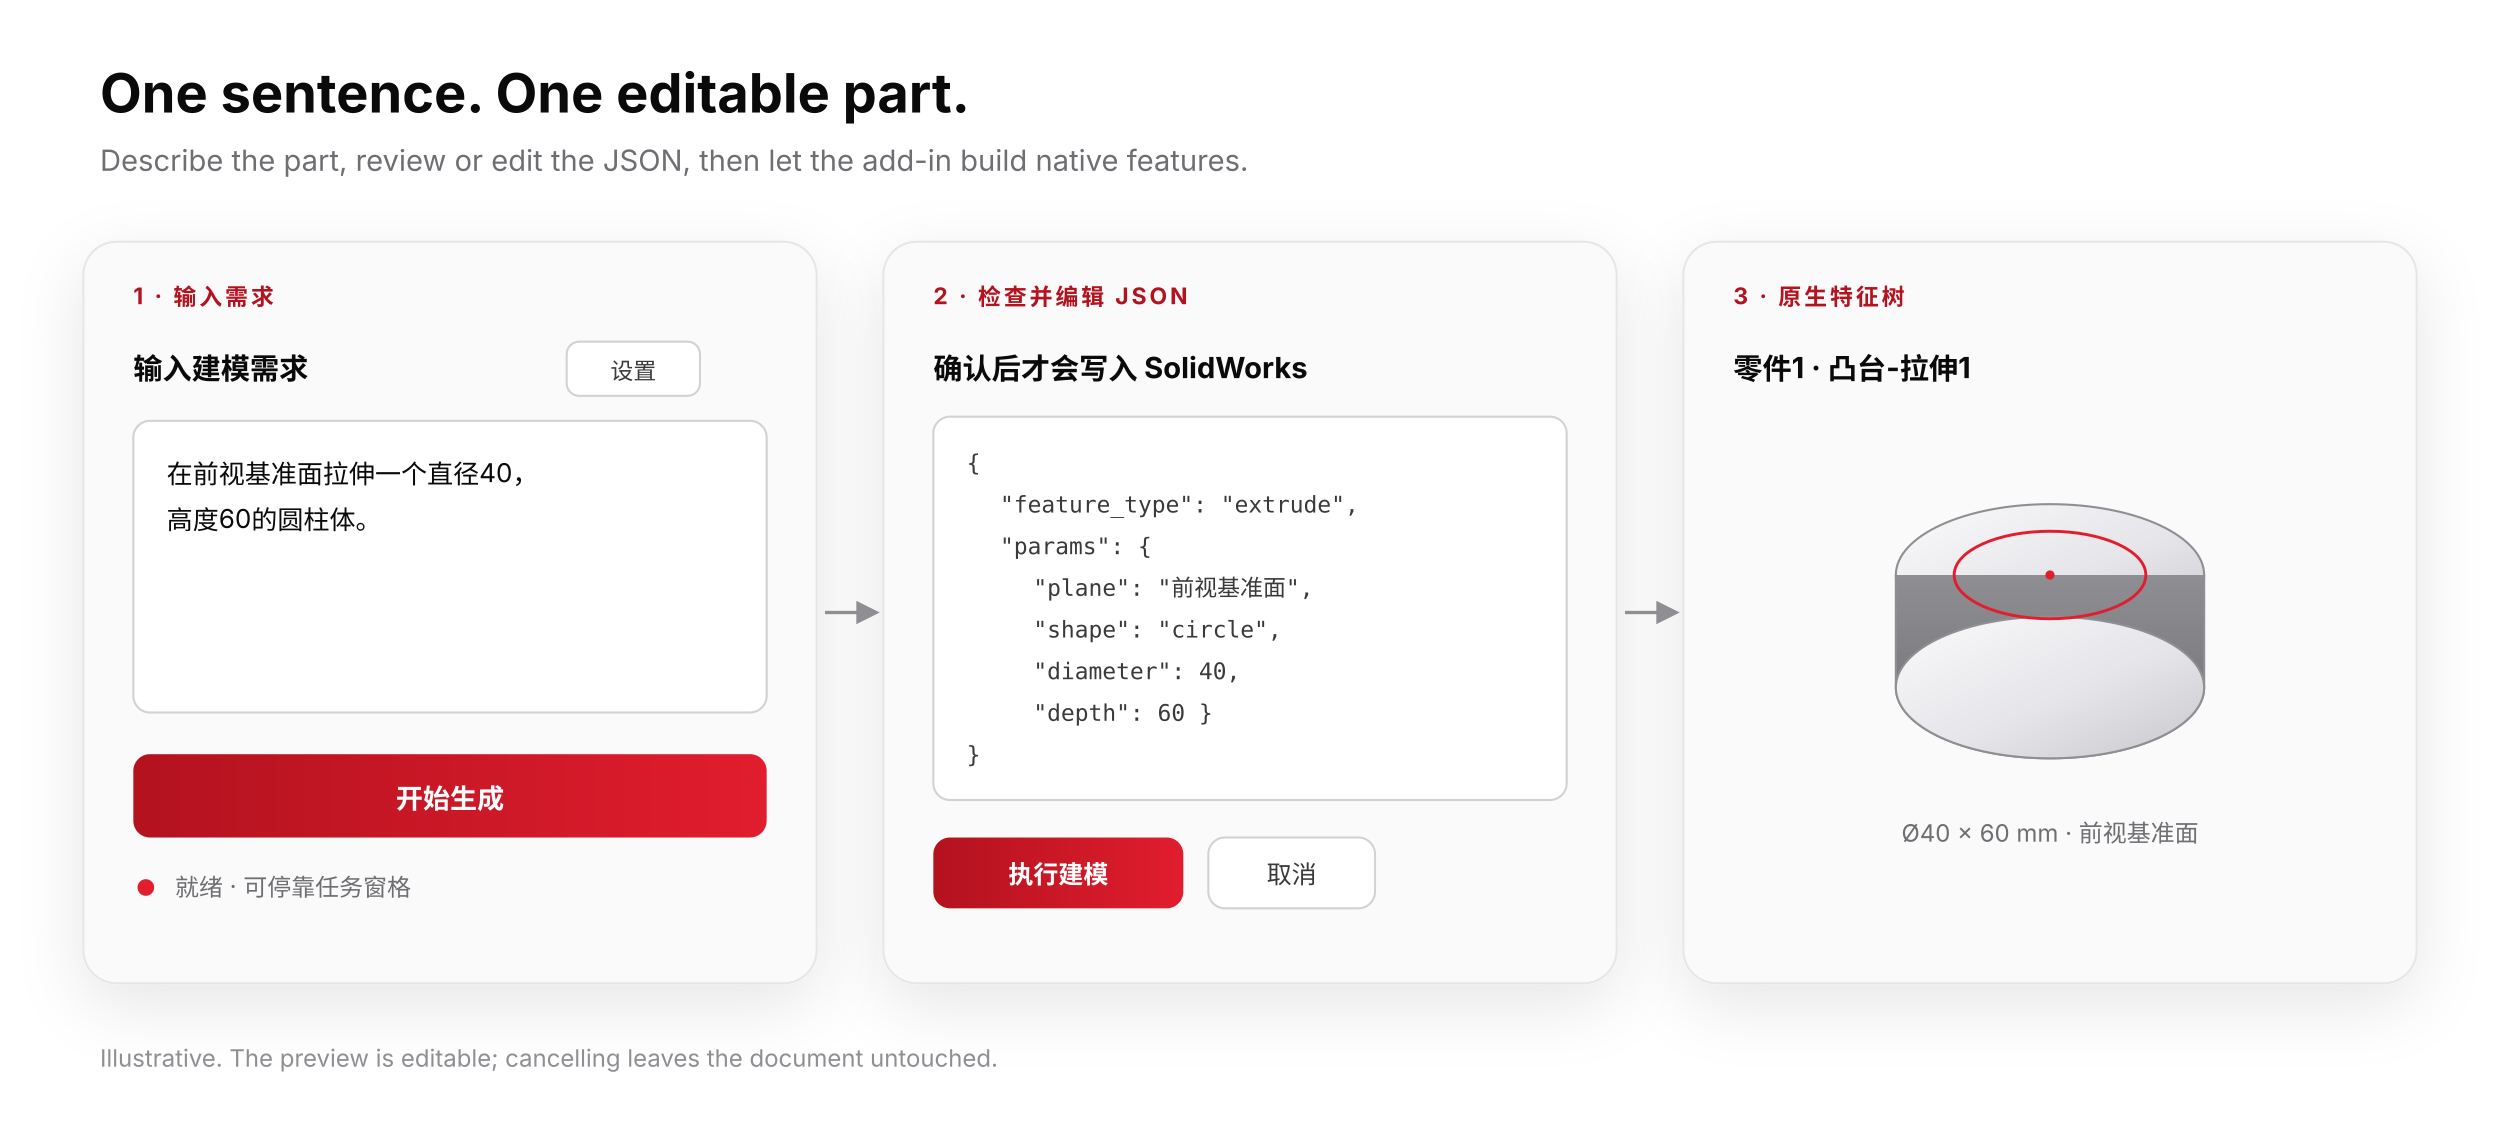
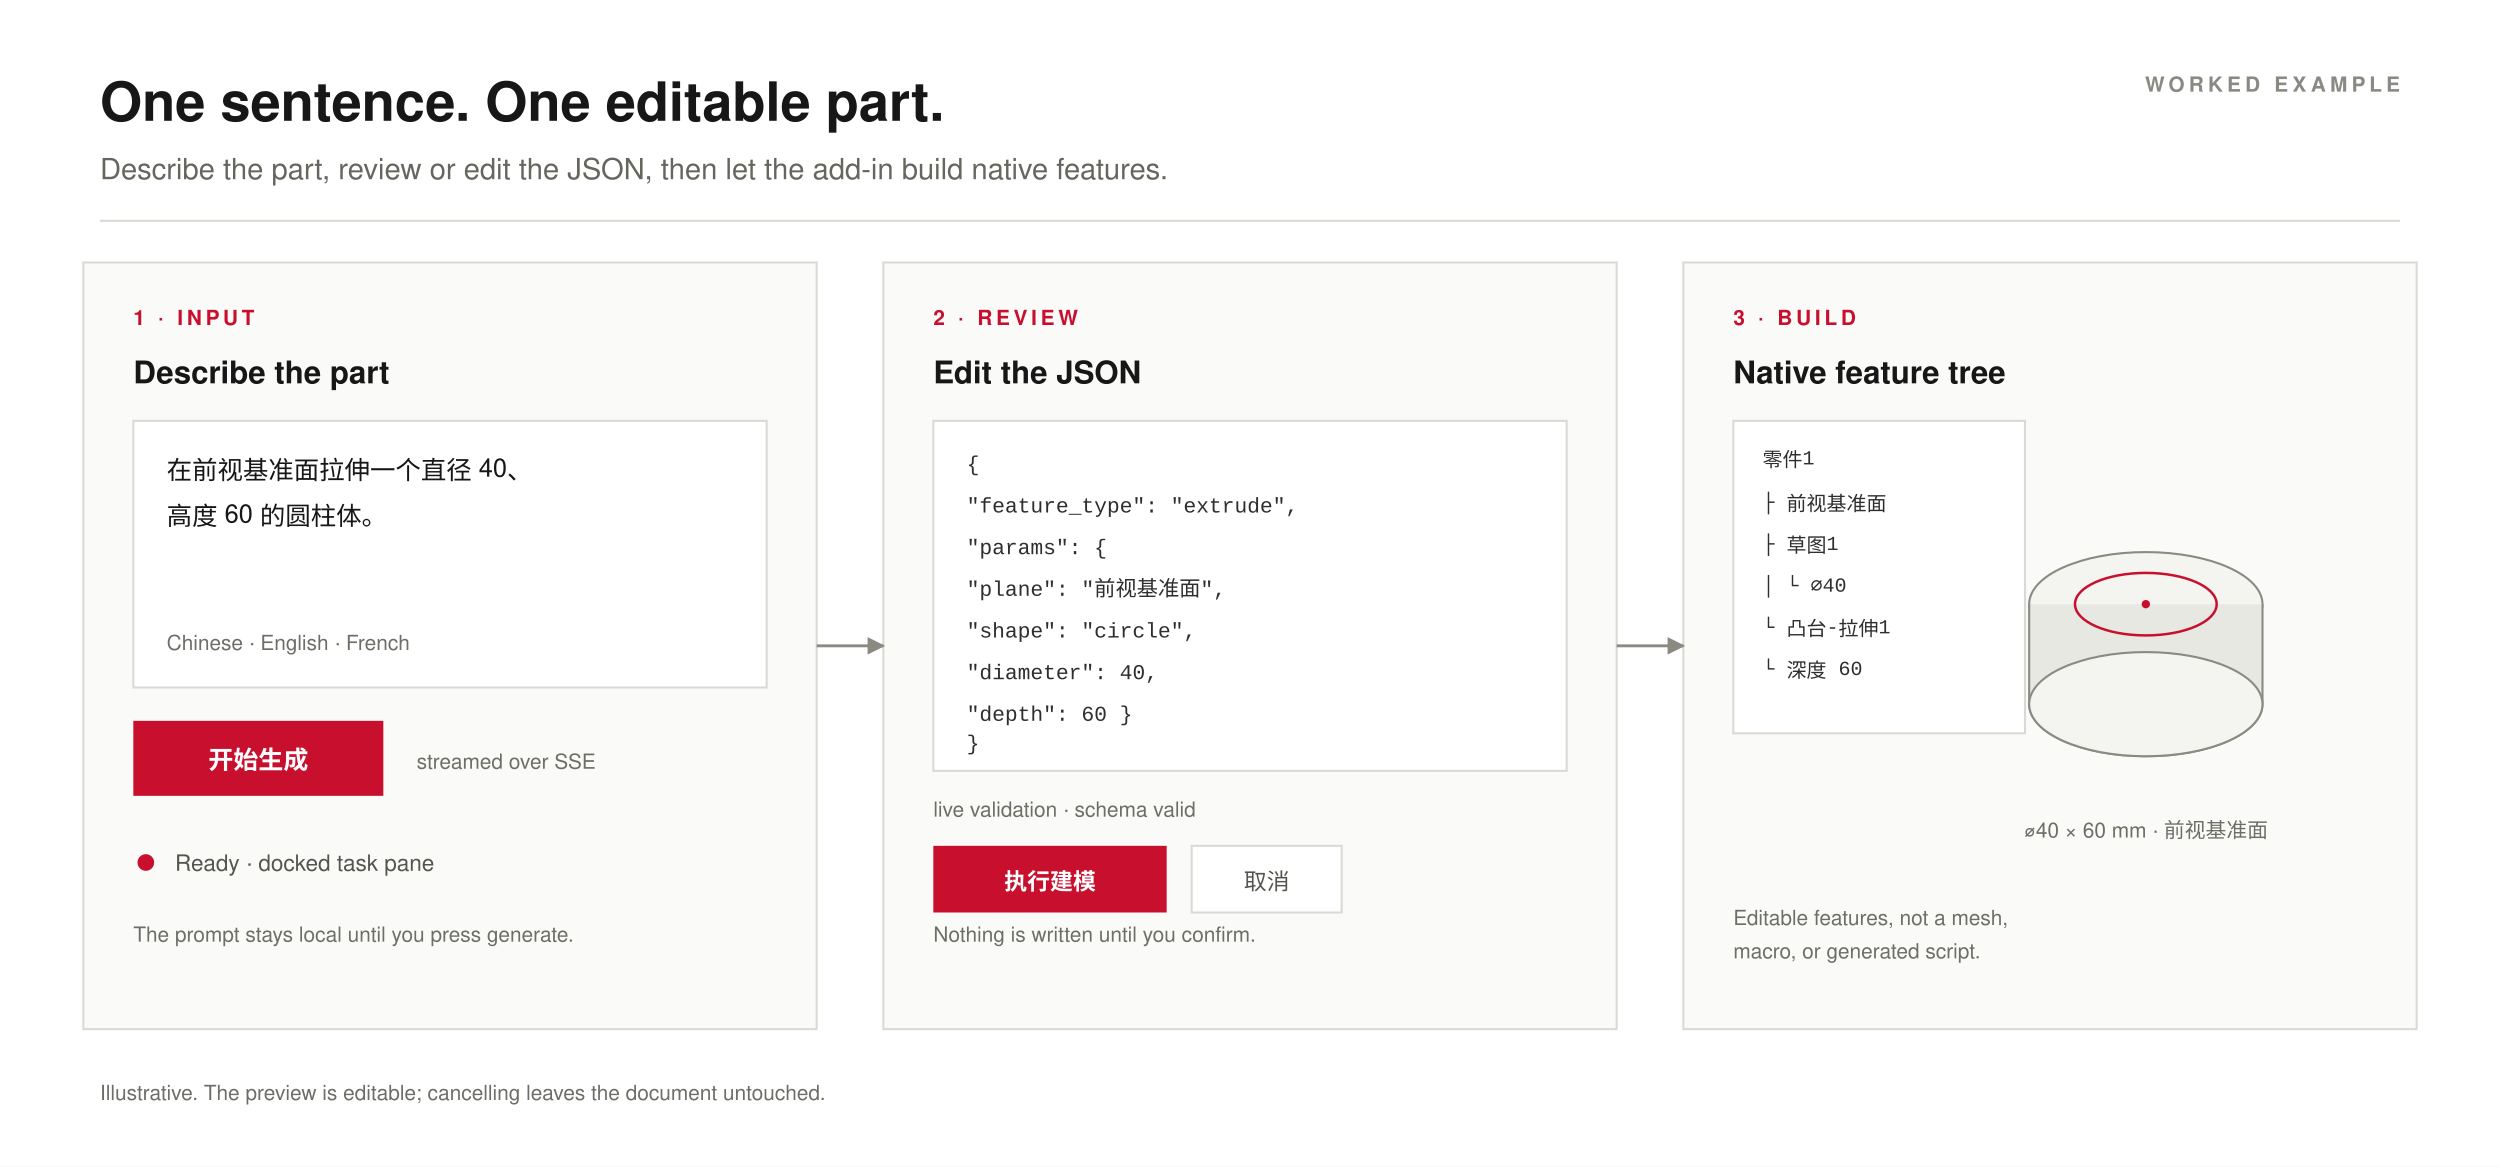
- <svg xmlns="http://www.w3.org/2000/svg" width="1200" height="540" viewBox="0 0 1200 540" role="img" aria-labelledby="demo-title demo-desc">
+ <svg xmlns="http://www.w3.org/2000/svg" width="1200" height="560" viewBox="0 0 1200 560" role="img" aria-labelledby="demo-title demo-desc">
  <defs>
-     <linearGradient id="btn" x1="0" y1="0" x2="1" y2="0">
-       <stop offset="0" stop-color="#B3121F" />
-       <stop offset="1" stop-color="#E11D2E" />
-     </linearGradient>
-     <linearGradient id="steel" x1="0" y1="0" x2="1" y2="1">
-       <stop offset="0" stop-color="#FAFAFA" />
-       <stop offset="0.55" stop-color="#E5E5EA" />
-       <stop offset="1" stop-color="#C7C7CC" />
-     </linearGradient>
-     <linearGradient id="steelSide" x1="0" y1="0" x2="0" y2="1">
-       <stop offset="0" stop-color="#8E8E93" />
-       <stop offset="1" stop-color="#6E6E73" />
-     </linearGradient>
-     <filter id="shadow" x="-30%" y="-30%" width="160%" height="160%">
-       <feDropShadow dx="0" dy="10" stdDeviation="16" flood-color="#0A0A0A" flood-opacity="0.10" />
-     </filter>
-     <marker id="arrow" viewBox="0 0 10 10" refX="8" refY="5" markerWidth="7" markerHeight="7" orient="auto-start-reverse">
-       <path d="M0 0L10 5L0 10z" fill="#8E8E93" />
+     <marker id="da" viewBox="0 0 10 10" refX="9" refY="5" markerWidth="6" markerHeight="6" orient="auto">
+       <path d="M0 0L10 5L0 10z" fill="#8A8A83" />
    </marker>
    <style>
-       .ui { font-family: Inter, -apple-system, BlinkMacSystemFont, "Segoe UI", Roboto, Helvetica, Arial, "PingFang SC", "Microsoft YaHei", "Noto Sans CJK SC", sans-serif; }
-       .mono { font-family: ui-monospace, SFMono-Regular, Menlo, Consolas, monospace; }
-       .step { font-size: 11px; font-weight: 700; letter-spacing: 1.4px; fill: #B3121F; }
-       .title { font-size: 14px; font-weight: 700; fill: #0A0A0A; }
-       .body { font-size: 11.5px; fill: #6E6E73; }
-       .code { font-family: ui-monospace, SFMono-Regular, Menlo, Consolas, monospace; font-size: 11px; fill: #3A3A3C; }
+       .ui { font-family: "Helvetica Neue", Helvetica, Arial, "PingFang SC", "Noto Sans CJK SC", "Microsoft YaHei", sans-serif; }
+       .mono { font-family: "SFMono-Regular", Menlo, Consolas, "Liberation Mono", monospace; }
+       .kicker { font-size: 10px; font-weight: 700; letter-spacing: 1.8px; fill: #C8102E; }
+       .title { font-size: 15px; font-weight: 700; fill: #171717; }
+       .body { font-size: 10.8px; fill: #55554F; }
+       .code { font-family: "SFMono-Regular", Menlo, Consolas, "Liberation Mono", monospace; font-size: 10.2px; fill: #2E2E2E; }
+       .tree { font-family: "SFMono-Regular", Menlo, Consolas, "Liberation Mono", monospace; font-size: 9.6px; fill: #2E2E2E; }
+       .note { font-size: 10px; fill: #6E6E67; }
    </style>
  </defs>
-   <rect width="1200" height="540" fill="#FFFFFF" />
-   <text class="ui" x="48" y="54" font-size="26" font-weight="700" fill="#0A0A0A">One sentence. One editable part.</text>
-   <text class="ui" x="48" y="82" font-size="14" fill="#6E6E73">Describe the part, review or edit the JSON, then let the add-in build native features.</text>
-   <rect x="40" y="116" width="352" height="356" rx="16" fill="#FAFAFA" stroke="#E5E5EA" filter="url(#shadow)" />
-   <text class="ui step" x="64" y="146">1 · 输入需求</text>
-   <text class="ui title" x="64" y="182">输入建模需求</text>
-   <rect x="272" y="164" width="64" height="26" rx="6" fill="#FFFFFF" stroke="#D1D1D6" />
-   <text class="ui" x="304" y="182" text-anchor="middle" font-size="11" fill="#3A3A3C">设置</text>
-   <rect x="64" y="202" width="304" height="140" rx="8" fill="#FFFFFF" stroke="#D1D1D6" />
-   <text class="ui" x="80" y="232" font-size="12.5" fill="#0A0A0A">在前视基准面拉伸一个直径40，</text>
-   <text class="ui" x="80" y="254" font-size="12.5" fill="#0A0A0A">高度60的圆柱体。</text>
-   <rect x="64" y="362" width="304" height="40" rx="8" fill="url(#btn)" />
-   <text class="ui" x="216" y="388" text-anchor="middle" font-size="13" font-weight="700" fill="#FFFFFF">开始生成</text>
-   <circle cx="70" cy="426" r="4" fill="#E11D2E" />
-   <text class="ui" x="84" y="430" font-size="11.5" fill="#6E6E73">就绪 · 可停靠任务窗格</text>
-   <rect x="424" y="116" width="352" height="356" rx="16" fill="#FAFAFA" stroke="#E5E5EA" filter="url(#shadow)" />
-   <text class="ui step" x="448" y="146">2 · 检查并编辑 JSON</text>
-   <text class="ui title" x="448" y="182">确认后才会写入 SolidWorks</text>
-   <rect x="448" y="200" width="304" height="184" rx="8" fill="#FFFFFF" stroke="#D1D1D6" />
+   <rect width="1200" height="560" fill="#FFFFFF" />
+   <text class="ui" x="1152" y="44" text-anchor="end" font-size="10" font-weight="700" letter-spacing="2" fill="#8A8A83">WORKED EXAMPLE</text>
+   <text class="ui" x="48" y="58" font-size="26" font-weight="700" fill="#171717">One sentence. One editable part.</text>
+   <text class="ui" x="48" y="86" font-size="14" fill="#66665F">Describe the part, review or edit the JSON, then let the add-in build native features.</text>
+   <line x1="48" y1="106" x2="1152" y2="106" stroke="#DADAD4" />
+   <rect x="40" y="126" width="352" height="368" fill="#FAFAF8" stroke="#DADAD4" />
+   <text class="ui kicker" x="64" y="156">1 · INPUT</text>
+   <text class="ui title" x="64" y="184">Describe the part</text>
+   <rect x="64" y="202" width="304" height="128" fill="#FFFFFF" stroke="#DADAD4" />
+   <text class="ui" x="80" y="230" font-size="12.2" fill="#171717">在前视基准面拉伸一个直径 40、</text>
+   <text class="ui" x="80" y="252" font-size="12.2" fill="#171717">高度 60 的圆柱体。</text>
+   <text class="ui note" x="80" y="312">Chinese · English · French</text>
+   <rect x="64" y="346" width="120" height="36" fill="#C8102E" />
+   <text class="ui" x="124" y="369" text-anchor="middle" font-size="12" font-weight="700" fill="#FFFFFF">开始生成</text>
+   <text class="ui note" x="200" y="369">streamed over SSE</text>
+   <circle cx="70" cy="414" r="4" fill="#C8102E" />
+   <text class="ui body" x="84" y="418">Ready · docked task pane</text>
+   <text class="ui note" x="64" y="452">The prompt stays local until you press generate.</text>
+   <rect x="424" y="126" width="352" height="368" fill="#FAFAF8" stroke="#DADAD4" />
+   <text class="ui kicker" x="448" y="156">2 · REVIEW</text>
+   <text class="ui title" x="448" y="184">Edit the JSON</text>
+   <rect x="448" y="202" width="304" height="168" fill="#FFFFFF" stroke="#DADAD4" />
  <text class="code" x="464" y="226">{</text>
-   <text class="code" x="480" y="246">"feature_type": "extrude",</text>
-   <text class="code" x="480" y="266">"params": {</text>
-   <text class="code" x="496" y="286">"plane": "前视基准面",</text>
-   <text class="code" x="496" y="306">"shape": "circle",</text>
-   <text class="code" x="496" y="326">"diameter": 40,</text>
-   <text class="code" x="496" y="346">"depth": 60 }</text>
-   <text class="code" x="464" y="366">}</text>
-   <rect x="448" y="402" width="120" height="34" rx="8" fill="url(#btn)" />
-   <text class="ui" x="508" y="424" text-anchor="middle" font-size="12" font-weight="700" fill="#FFFFFF">执行建模</text>
-   <rect x="580" y="402" width="80" height="34" rx="8" fill="#FFFFFF" stroke="#D1D1D6" />
-   <text class="ui" x="620" y="424" text-anchor="middle" font-size="12" fill="#3A3A3C">取消</text>
-   <rect x="808" y="116" width="352" height="356" rx="16" fill="#FAFAFA" stroke="#E5E5EA" filter="url(#shadow)" />
-   <text class="ui step" x="832" y="146">3 · 原生特征树</text>
-   <text class="ui title" x="832" y="182">零件1 · 凸台-拉伸1</text>
-   <g transform="translate(984 276)">
-     <ellipse cx="0" cy="0" rx="74" ry="34" fill="url(#steel)" stroke="#8E8E93" />
-     <path d="M-74 0v54a74 34 0 0 0 148 0V0" fill="url(#steelSide)" stroke="#8E8E93" />
-     <ellipse cx="0" cy="54" rx="74" ry="34" fill="url(#steel)" stroke="#8E8E93" />
-     <ellipse cx="0" cy="0" rx="46" ry="21" fill="none" stroke="#E11D2E" stroke-width="1.4" />
-     <circle cx="0" cy="0" r="2.2" fill="#E11D2E" />
+   <text class="code" x="464" y="246">  "feature_type": "extrude",</text>
+   <text class="code" x="464" y="266">  "params": {</text>
+   <text class="code" x="464" y="286">    "plane": "前视基准面",</text>
+   <text class="code" x="464" y="306">    "shape": "circle",</text>
+   <text class="code" x="464" y="326">    "diameter": 40,</text>
+   <text class="code" x="464" y="346">    "depth": 60 }</text>
+   <text class="code" x="464" y="360">}</text>
+   <text class="ui note" x="448" y="392">live validation · schema valid</text>
+   <rect x="448" y="406" width="112" height="32" fill="#C8102E" />
+   <text class="ui" x="504" y="427" text-anchor="middle" font-size="11" font-weight="700" fill="#FFFFFF">执行建模</text>
+   <rect x="572" y="406" width="72" height="32" fill="#FFFFFF" stroke="#DADAD4" />
+   <text class="ui" x="608" y="427" text-anchor="middle" font-size="11" fill="#55554F">取消</text>
+   <text class="ui note" x="448" y="452">Nothing is written until you confirm.</text>
+   <rect x="808" y="126" width="352" height="368" fill="#FAFAF8" stroke="#DADAD4" />
+   <text class="ui kicker" x="832" y="156">3 · BUILD</text>
+   <text class="ui title" x="832" y="184">Native feature tree</text>
+   <rect x="832" y="202" width="140" height="150" fill="#FFFFFF" stroke="#DADAD4" />
+   <text class="tree" x="846" y="224">零件1</text>
+   <text class="tree" x="846" y="244">├ 前视基准面</text>
+   <text class="tree" x="846" y="264">├ 草图1</text>
+   <text class="tree" x="846" y="284">│  └ ⌀40</text>
+   <text class="tree" x="846" y="304">└ 凸台-拉伸1</text>
+   <text class="tree" x="846" y="324">   └ 深度 60</text>
+   <g transform="translate(1030 290)">
+     <ellipse cx="0" cy="0" rx="56" ry="25" fill="#F4F4F0" stroke="#8A8A83" />
+     <path d="M-56 0v48a56 25 0 0 0 112 0V0" fill="#E8E8E2" stroke="#8A8A83" />
+     <ellipse cx="0" cy="48" rx="56" ry="25" fill="#F4F4F0" stroke="#8A8A83" />
+     <ellipse cx="0" cy="0" rx="34" ry="15" fill="none" stroke="#C8102E" stroke-width="1.2" />
+     <circle cx="0" cy="0" r="2" fill="#C8102E" />
  </g>
-   <text class="ui" x="984" y="404" text-anchor="middle" font-size="11.5" fill="#6E6E73">Ø40 × 60 mm · 前视基准面</text>
-   <g stroke="#8E8E93" stroke-width="1.6">
-     <line x1="396" y1="294" x2="420" y2="294" marker-end="url(#arrow)" />
-     <line x1="780" y1="294" x2="804" y2="294" marker-end="url(#arrow)" />
-   </g>
-   <text class="ui" x="48" y="512" font-size="11.5" fill="#8E8E93">Illustrative. The preview is editable; cancelling leaves the document untouched.</text>
+   <text class="ui note" x="1030" y="402" text-anchor="middle">⌀40 × 60 mm · 前视基准面</text>
+   <text class="ui note" x="832" y="444">Editable features, not a mesh,</text>
+   <text class="ui note" x="832" y="460">macro, or generated script.</text>
+   <line x1="392" y1="310" x2="424" y2="310" stroke="#8A8A83" stroke-width="1.4" marker-end="url(#da)" />
+   <line x1="776" y1="310" x2="808" y2="310" stroke="#8A8A83" stroke-width="1.4" marker-end="url(#da)" />
+   <text class="ui note" x="48" y="528" font-size="10.4">Illustrative. The preview is editable; cancelling leaves the document untouched.</text>
</svg>
